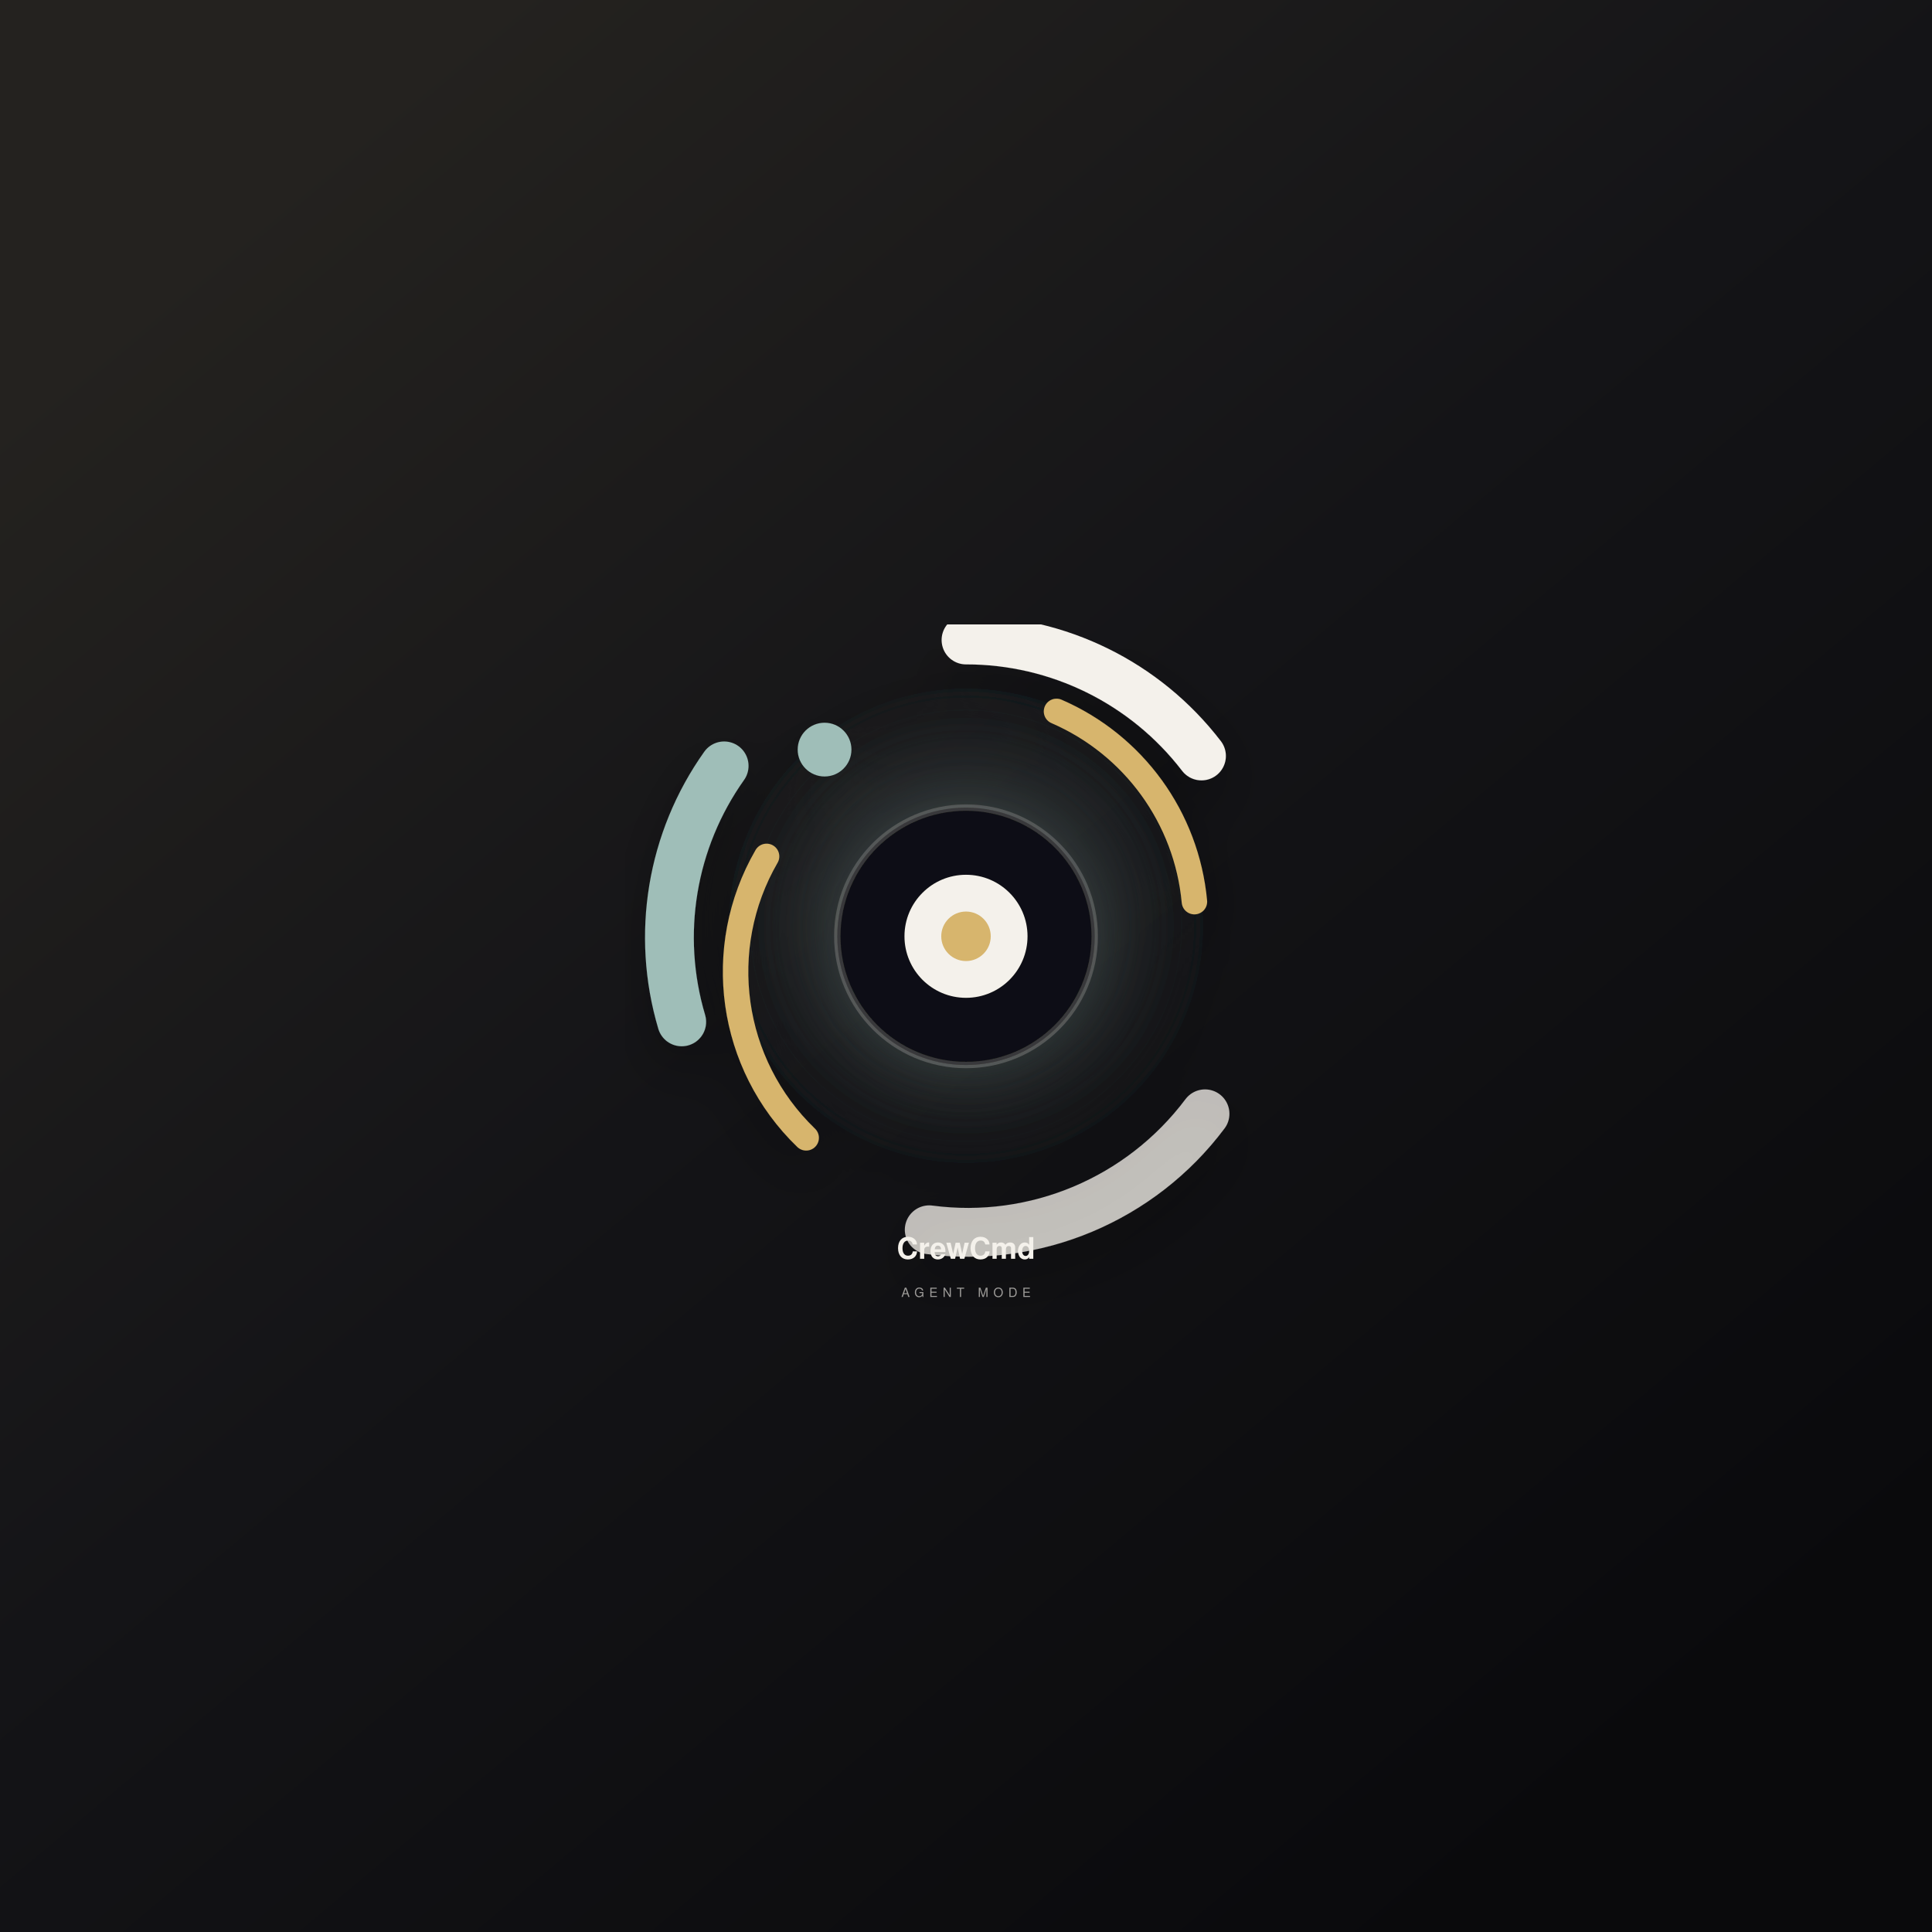
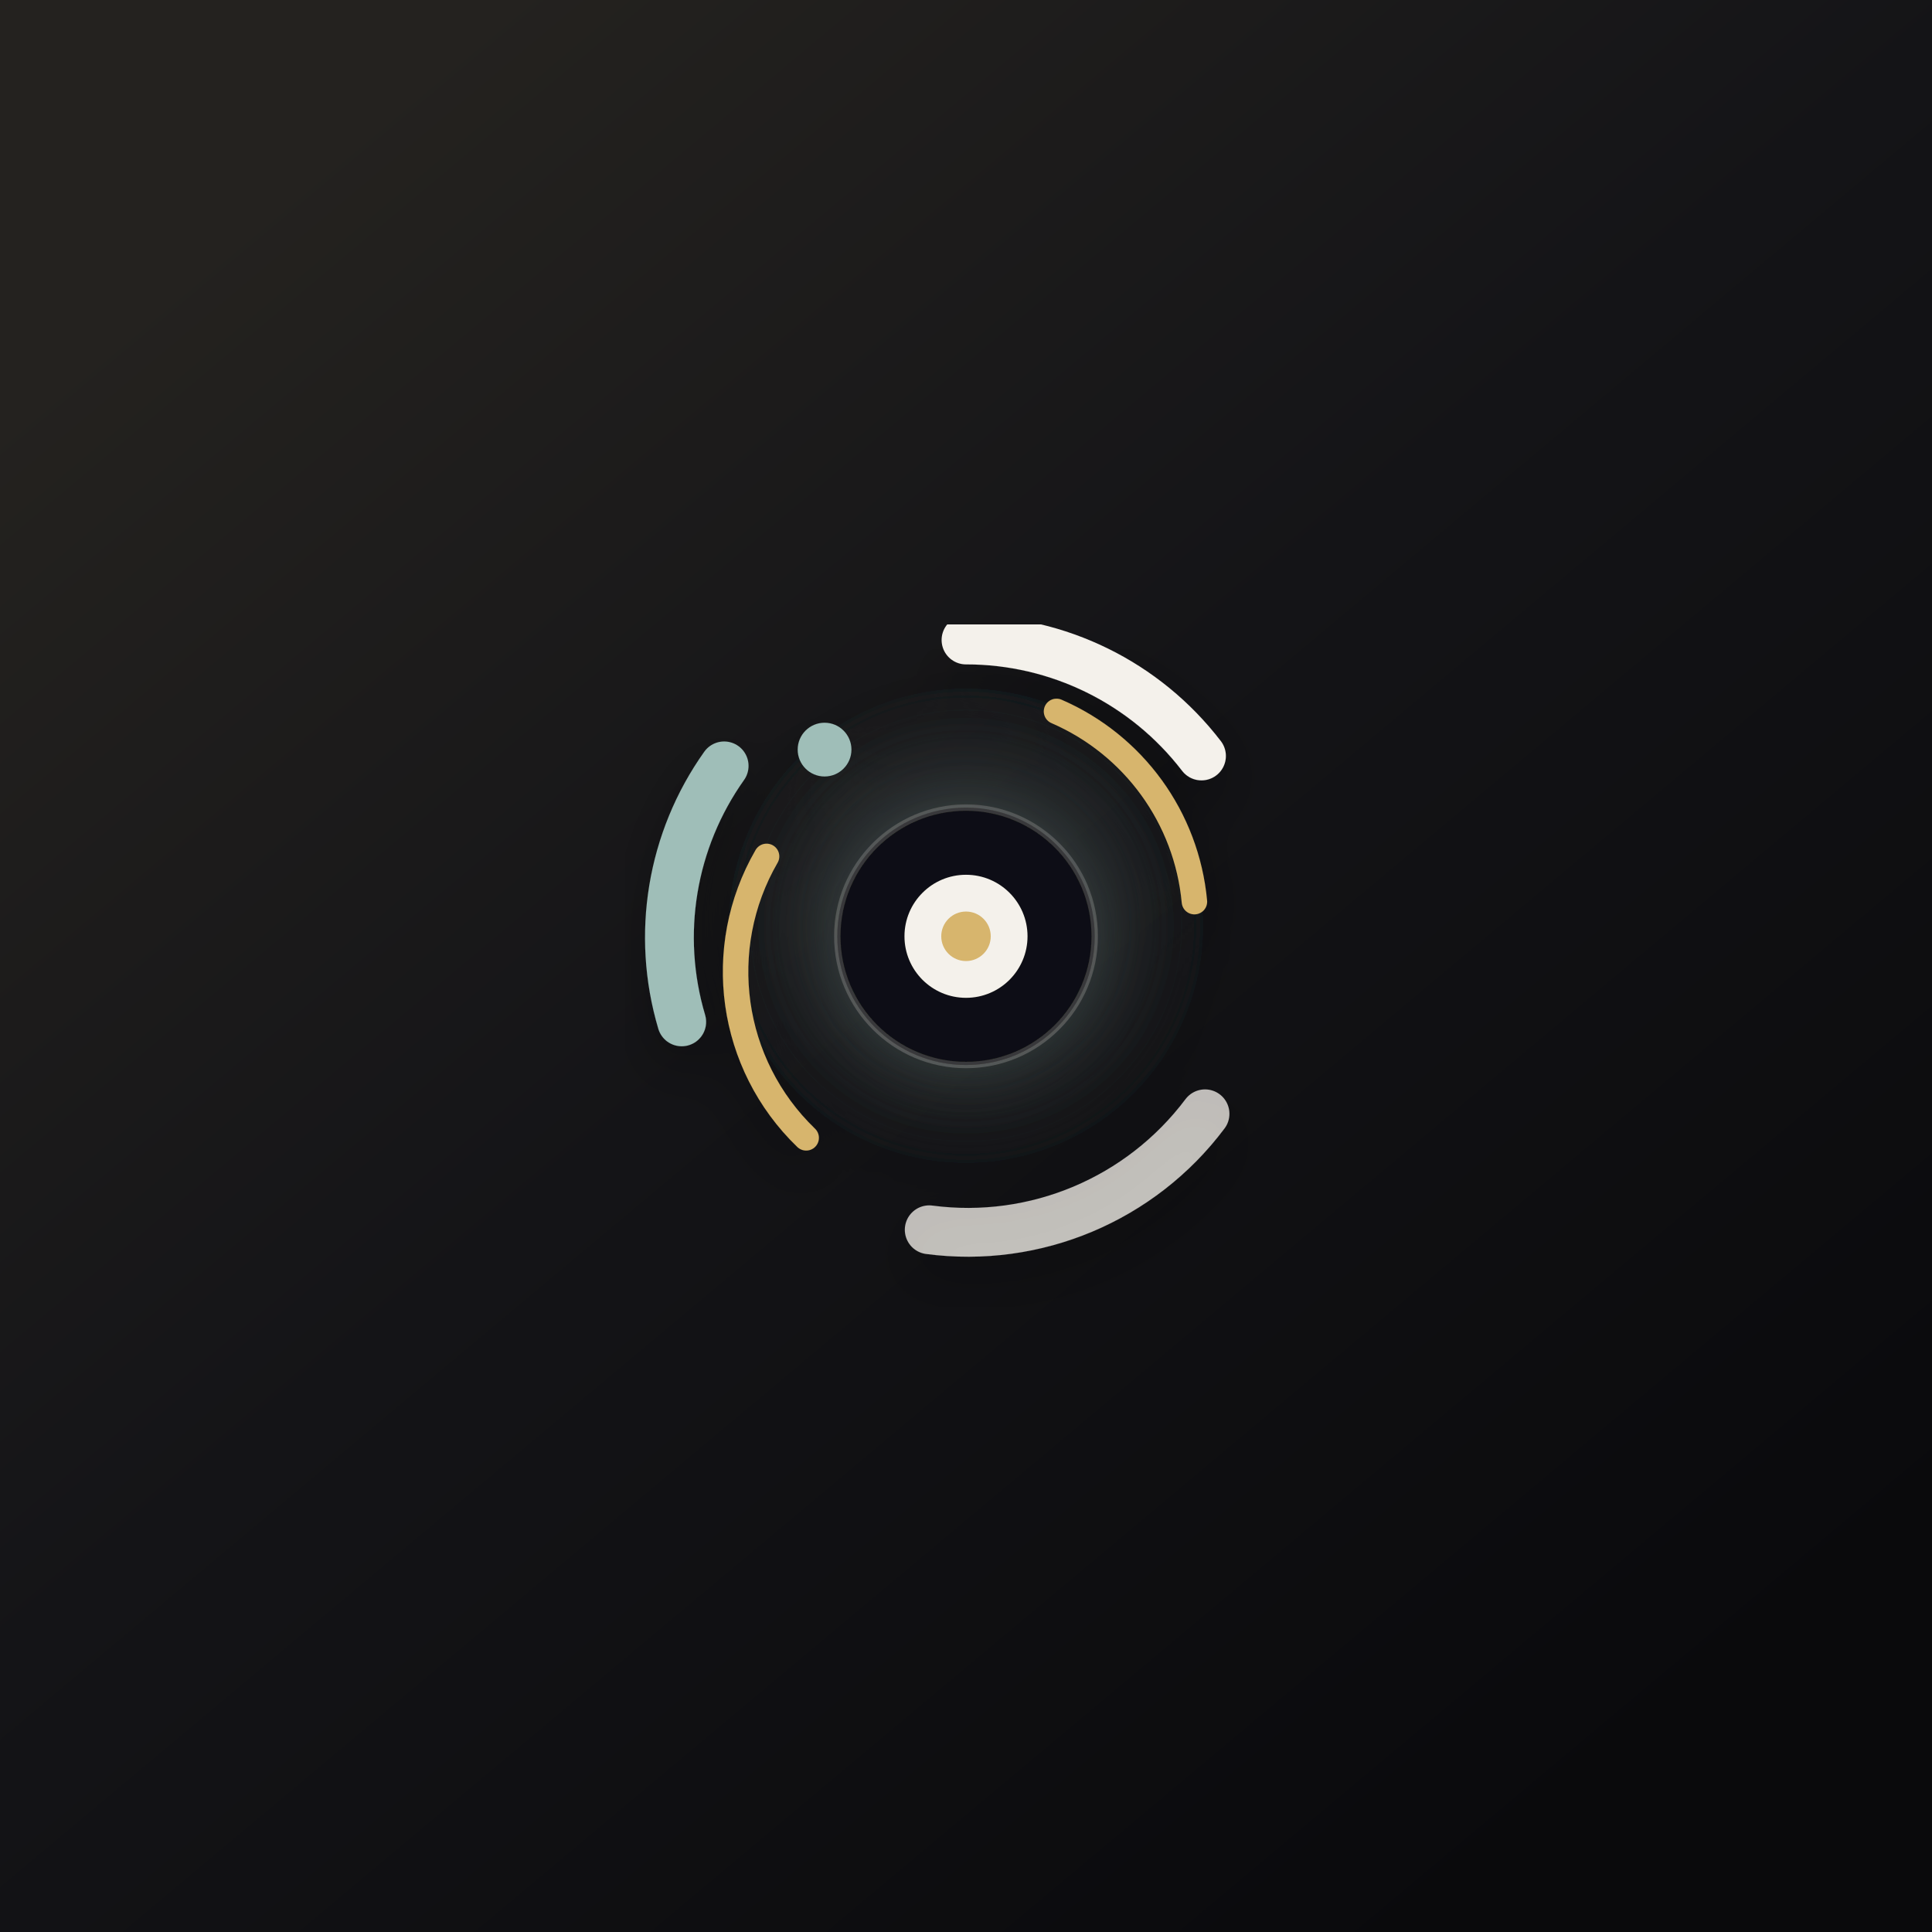
<svg xmlns="http://www.w3.org/2000/svg" viewBox="0 0 2732 2732" role="img" aria-label="CrewCmd mobile splash">
  <defs>
    <linearGradient id="bg" x1="416" y1="232" x2="2316" y2="2500" gradientUnits="userSpaceOnUse">
      <stop offset="0" stop-color="#24221f" />
      <stop offset="0.46" stop-color="#141417" />
      <stop offset="1" stop-color="#0a0a0c" />
    </linearGradient>
    <radialGradient id="coreGlow" cx="50%" cy="48%" r="52%">
      <stop offset="0" stop-color="#f4f1eb" stop-opacity="0.9" />
      <stop offset="0.32" stop-color="#9fbeb8" stop-opacity="0.34" />
      <stop offset="1" stop-color="#111113" stop-opacity="0" />
    </radialGradient>
    <filter id="softShadow" x="884" y="884" width="964" height="964" color-interpolation-filters="sRGB" filterUnits="userSpaceOnUse">
      <feDropShadow dx="0" dy="34" stdDeviation="40" flood-color="#000000" flood-opacity="0.28" />
    </filter>
  </defs>
  <rect width="2732" height="2732" fill="url(#bg)" />
  <g filter="url(#softShadow)">
    <circle cx="1366" cy="1324" r="374" fill="url(#coreGlow)" opacity="0.72" />
    <circle cx="1366" cy="1324" r="182" fill="#101113" stroke="#f4f1eb" stroke-opacity="0.18" stroke-width="9" />
    <path d="M1366 905a419 419 0 0 1 333 164" fill="none" stroke="#f4f1eb" stroke-width="69" stroke-linecap="round" />
    <path d="M1704 1575a419 419 0 0 1-390 164" fill="none" stroke="#f4f1eb" stroke-opacity="0.76" stroke-width="69" stroke-linecap="round" />
    <path d="M1024 1083a419 419 0 0 0-60 362" fill="none" stroke="#9fbeb8" stroke-width="69" stroke-linecap="round" />
    <path d="M1140 1609a326 326 0 0 1-56-398" fill="none" stroke="#d7b56d" stroke-width="36" stroke-linecap="round" />
    <path d="M1494 1006a326 326 0 0 1 195 269" fill="none" stroke="#d7b56d" stroke-width="36" stroke-linecap="round" />
    <circle cx="1366" cy="1324" r="87" fill="#f4f1eb" />
    <circle cx="1366" cy="1324" r="35" fill="#d7b56d" />
    <circle cx="1166" cy="1060" r="38" fill="#9fbeb8" />
  </g>
-   <g fill="#f4f1eb" font-family="Helvetica, Arial, sans-serif" text-anchor="middle">
-     <text x="1366" y="1780" font-size="42" font-weight="700" letter-spacing="0">CrewCmd</text>
-     <text x="1366" y="1834" font-size="18" letter-spacing="7" opacity="0.62">AGENT MODE</text>
-   </g>
</svg>
